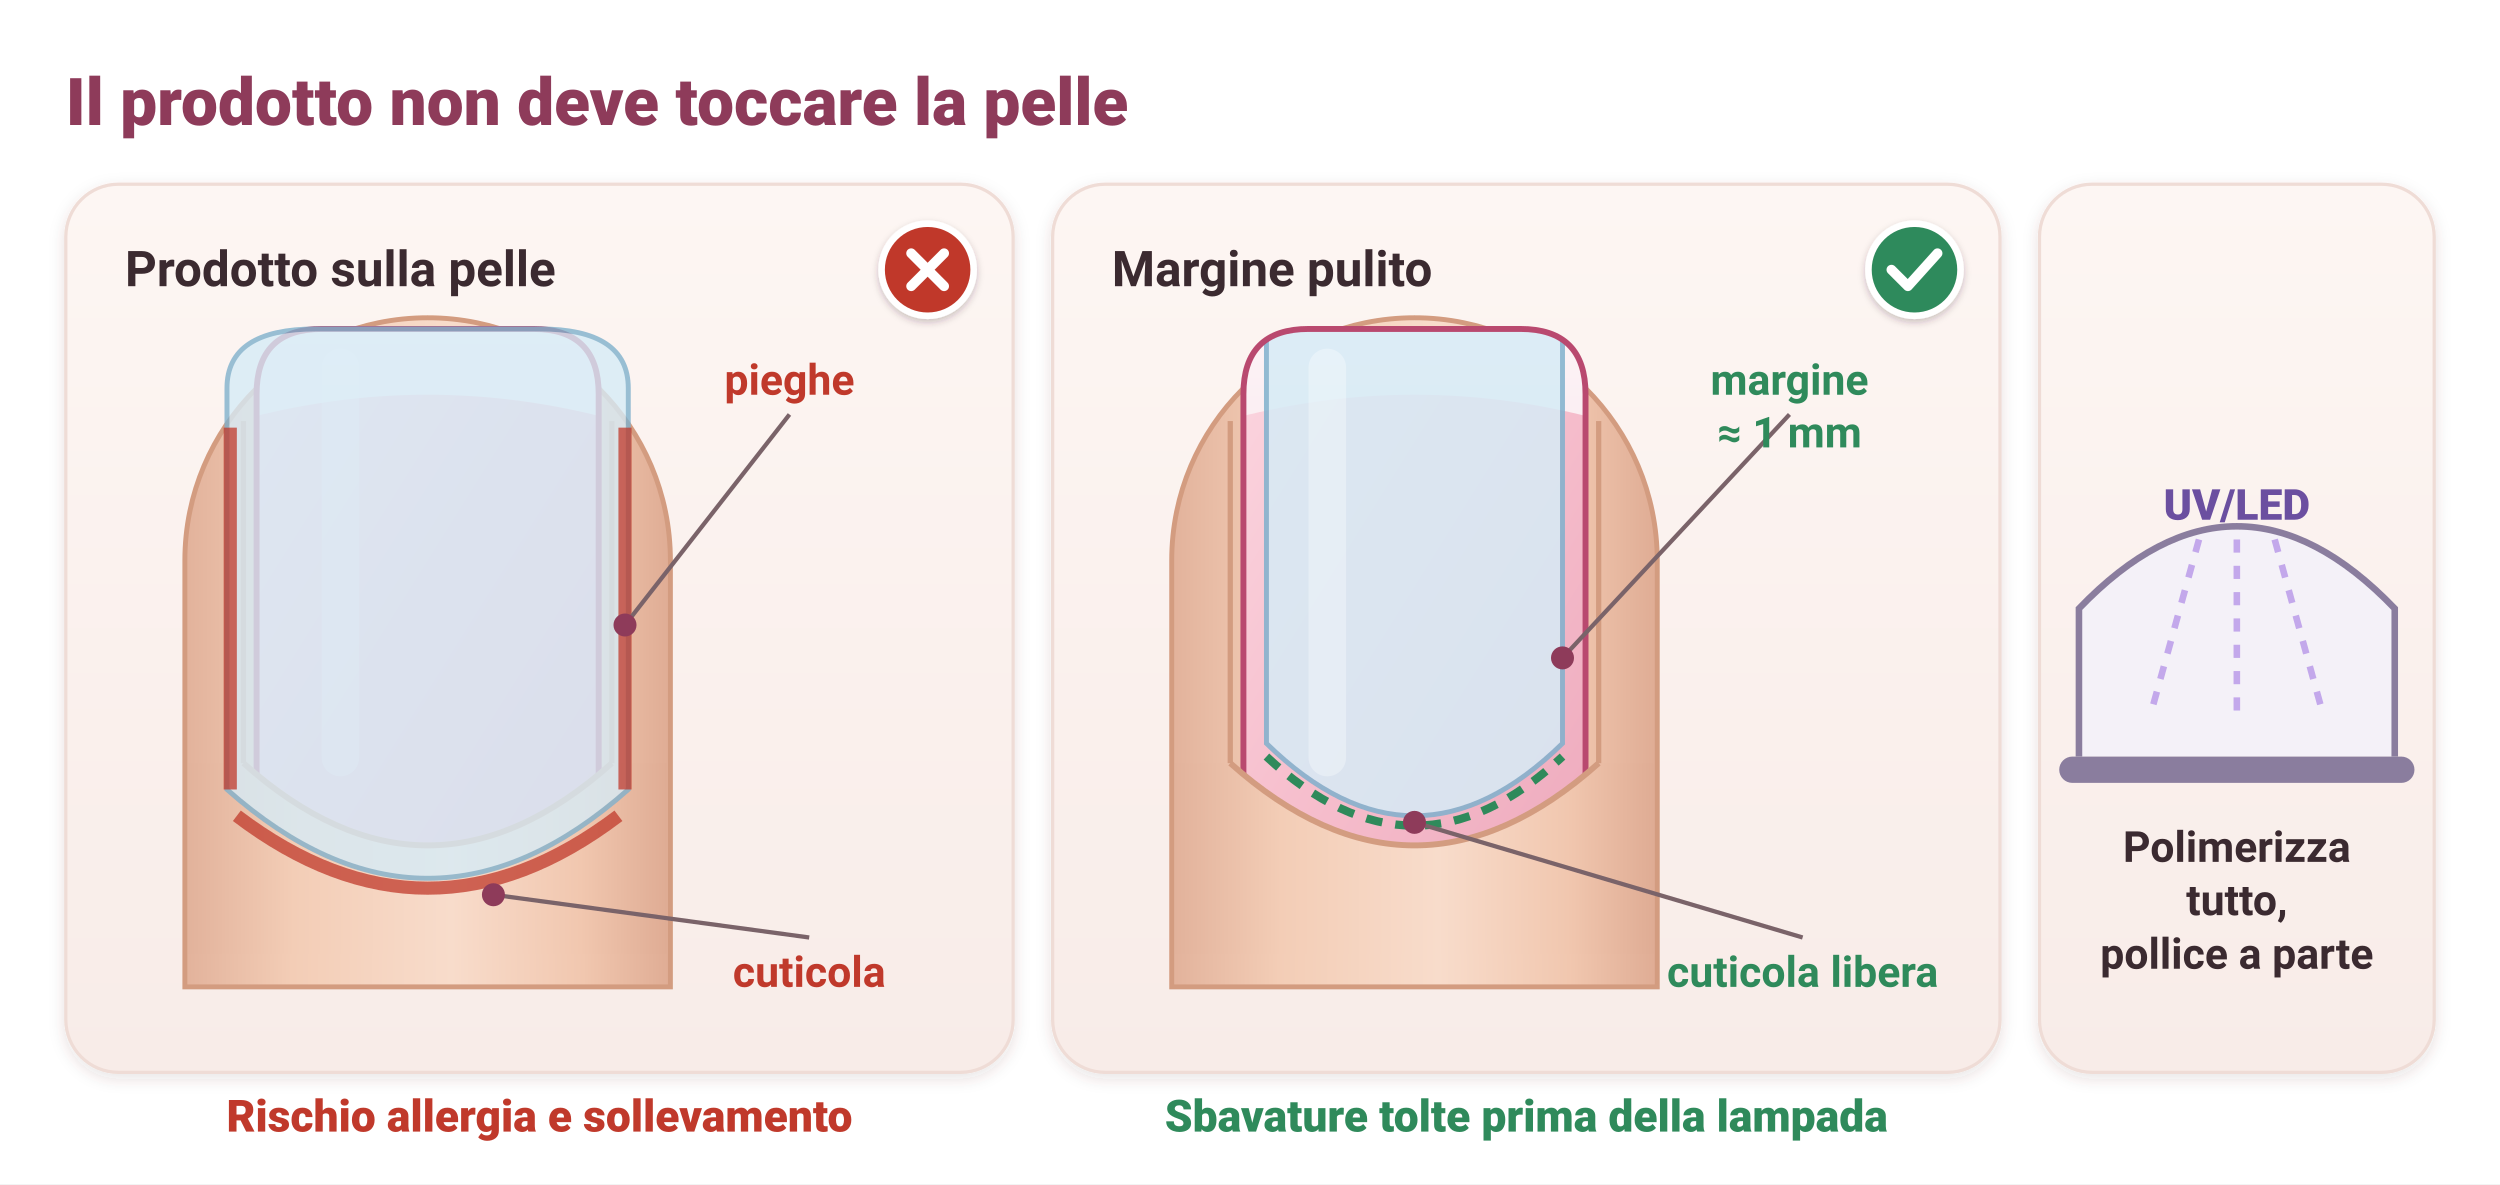
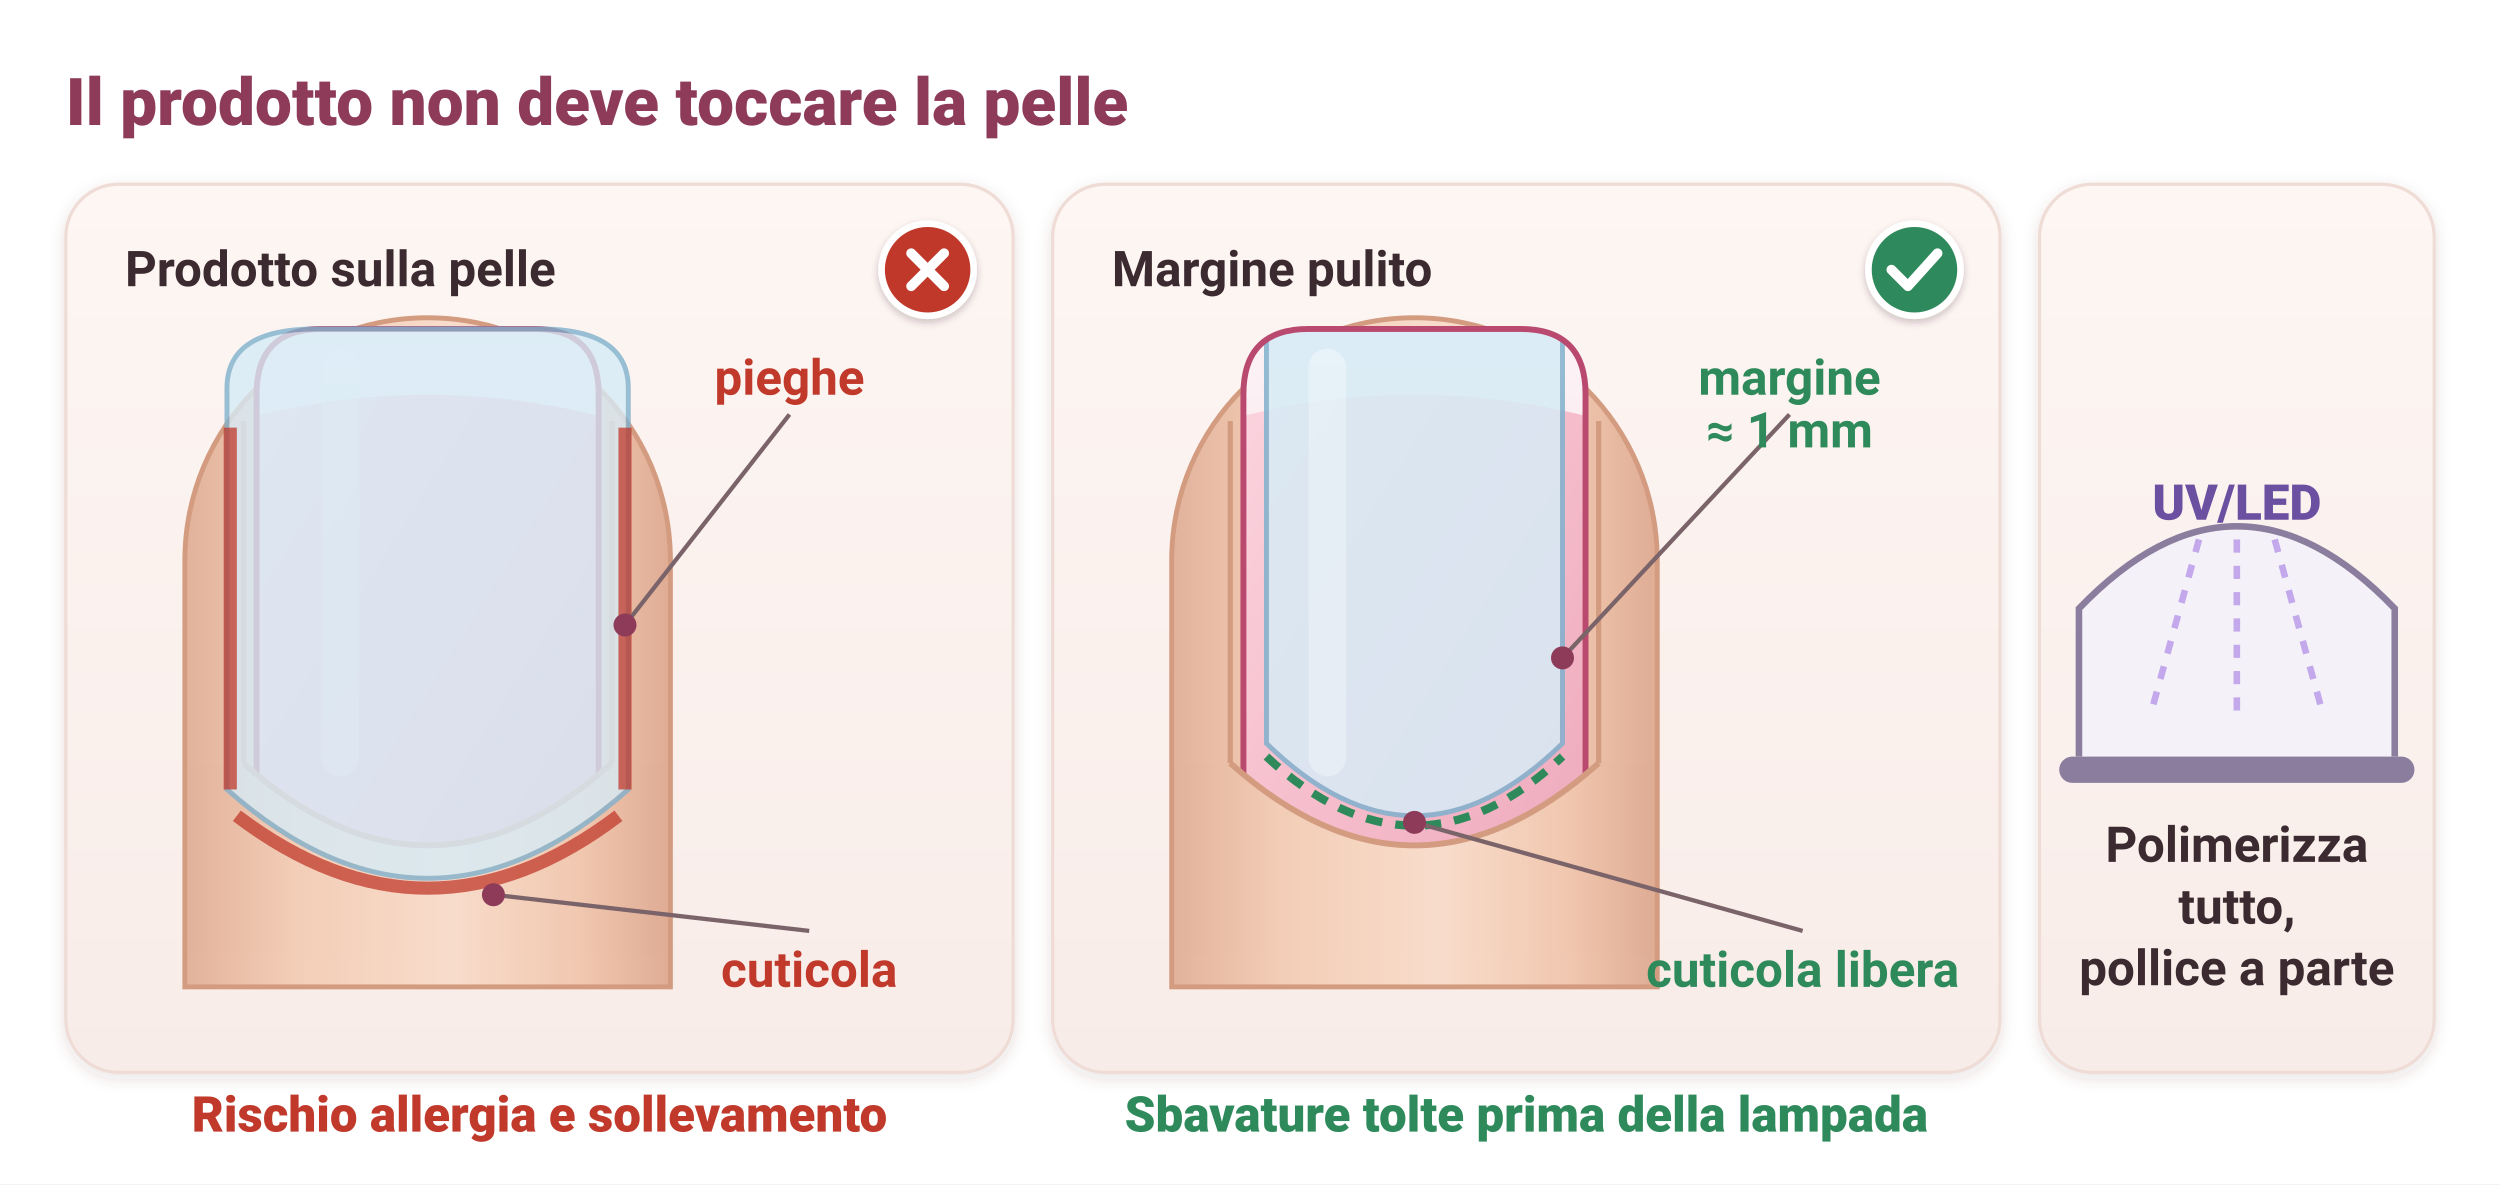
<svg xmlns="http://www.w3.org/2000/svg" viewBox="0 0 760 360" width="760" height="360" font-family="system-ui, -apple-system, 'Segoe UI', Roboto, Arial, sans-serif" role="img">
  <rect width="100%" height="100%" fill="#ffffff" />
  <defs>
    <linearGradient id="nxSkin" x1="0" y1="0" x2="1" y2="0">
      <stop offset="0" stop-color="#e2b29b" />
      <stop offset=".22" stop-color="#f3cdb6" />
      <stop offset=".55" stop-color="#f8dccb" />
      <stop offset=".82" stop-color="#f1c7af" />
      <stop offset="1" stop-color="#dfac94" />
    </linearGradient>
    <linearGradient id="nxNail" x1="0" y1="0" x2="1" y2="1">
      <stop offset="0" stop-color="#fbd6e0" />
      <stop offset=".45" stop-color="#f7c1cf" />
      <stop offset="1" stop-color="#eeaabd" />
    </linearGradient>
    <linearGradient id="nxFree" x1="0" y1="0" x2="0" y2="1">
      <stop offset="0" stop-color="#ffffff" />
      <stop offset="1" stop-color="#fbeef2" />
    </linearGradient>
    <linearGradient id="nxPanel" x1="0" y1="0" x2="0" y2="1">
      <stop offset="0" stop-color="#fdf6f3" />
      <stop offset="1" stop-color="#f8ece8" />
    </linearGradient>
    <filter id="nxSh" x="-5%" y="-5%" width="110%" height="115%">
      <feDropShadow dx="0" dy="1.5" stdDeviation="2.2" flood-color="#5a2a3a" flood-opacity=".13" />
    </filter>
    <filter id="nxShS" x="-20%" y="-20%" width="140%" height="150%">
      <feDropShadow dx="0" dy="1" stdDeviation="1.2" flood-color="#3b2a30" flood-opacity=".25" />
    </filter>
  </defs>
  <text x="20.0" y="38.0" font-size="20" text-anchor="start" font-weight="800" fill="#8e3b5a">Il prodotto non deve toccare la pelle</text>
  <rect x="20.0" y="56.0" width="288.0" height="270.0" rx="16" fill="url(#nxPanel)" stroke="#efdcd6" stroke-width="1" filter="url(#nxSh)" />
  <text x="38.0" y="87.0" font-size="15" text-anchor="start" font-weight="700" fill="#3b2a30">Prodotto sulla pelle</text>
  <circle cx="282.0" cy="82.0" r="14" fill="#c0392b" stroke="#fff" stroke-width="2" filter="url(#nxShS)" />
  <path d="M277.0,77.0 l10,10 M287.0,77.0 l-10,10" stroke="#fff" stroke-width="3" stroke-linecap="round" />
  <path d="M56.2,300.0 L56.2,170.4 A73.8,73.8 0 0 1 203.8,170.4 L203.8,300.0 Z" fill="url(#nxSkin)" stroke="#d39c80" stroke-width="1.5" />
  <defs>
-     <clipPath id="c72">
+     <clipPath id="c73">
      <path d="M78.0,266.0 L182.0,266.0 L182.0,120.0 L182.0,119.8 Q182.0,100.0 162.2,100.0 L97.8,100.0 Q78.0,100.0 78.0,119.8 L78.0,120.0 Z" />
    </clipPath>
  </defs>
  <path d="M78.0,266.0 L182.0,266.0 L182.0,120.0 L182.0,119.8 Q182.0,100.0 162.2,100.0 L97.8,100.0 Q78.0,100.0 78.0,119.8 L78.0,120.0 Z" fill="url(#nxNail)" />
-   <path d="M72.0,128.0 Q130.0,112.0 188.0,128.0 L188.0,40.0 L72.0,40.0 Z" fill="url(#nxFree)" clip-path="url(#c72)" />
-   <rect x="97.8" y="106.0" width="11.4" height="130.0" rx="5.7" fill="#fff" opacity=".32" clip-path="url(#c72)" />
+   <path d="M72.0,128.0 Q130.0,112.0 188.0,128.0 L188.0,40.0 L72.0,40.0 Z" fill="url(#nxFree)" clip-path="url(#c73)" />
+   <rect x="97.8" y="106.0" width="11.4" height="130.0" rx="5.7" fill="#fff" opacity=".32" clip-path="url(#c73)" />
  <path d="M78.0,266.0 L182.0,266.0 L182.0,120.0 L182.0,119.8 Q182.0,100.0 162.2,100.0 L97.8,100.0 Q78.0,100.0 78.0,119.8 L78.0,120.0 Z" fill="none" stroke="#b9496f" stroke-width="1.8" />
  <path d="M57.2,232.0 L74.0,232.0 Q130.0,282.0 186.0,232.0 L202.8,232.0 L202.8,290.0 L57.2,290.0 Z" fill="url(#nxSkin)" />
  <path d="M74.0,232.0 Q130.0,282.0 186.0,232.0" fill="none" stroke="#d39c80" stroke-width="1.8" />
  <path d="M74.0,232.0 L74.0,128.0" stroke="#d39c80" stroke-width="1.6" />
  <path d="M186.0,232.0 L186.0,128.0" stroke="#d39c80" stroke-width="1.6" />
  <path d="M69.0,240.0 L69.0,118.0 Q69.0,100.0 96.0,100.0 L164.0,100.0 Q191.0,100.0 191.0,118.0 L191.0,240.0 Q130.0,294.0 69.0,240.0 Z" fill="#d6ebf6" opacity=".8" stroke="#7fb0cc" stroke-width="1.5" />
  <path d="M72.0,248.0 Q130.0,292.0 188.0,248.0" fill="none" stroke="#c0392b" stroke-width="4" opacity=".75" />
  <line x1="70.0" y1="130.0" x2="70.0" y2="240.0" stroke="#c0392b" stroke-width="4" opacity=".75" />
  <line x1="190.0" y1="130.0" x2="190.0" y2="240.0" stroke="#c0392b" stroke-width="4" opacity=".75" />
  <line x1="190.0" y1="190.0" x2="240.0" y2="126.0" stroke="#7a6369" stroke-width="1.3" />
  <circle cx="190.0" cy="190.0" r="3.5" fill="#8e3b5a" />
-   <text x="240.0" y="120.0" font-size="13" text-anchor="middle" font-weight="700" fill="#c0392b">pieghe</text>
-   <line x1="150.0" y1="272.0" x2="246.0" y2="285.0" stroke="#7a6369" stroke-width="1.3" />
+   <text x="240.0" y="120.0" font-size="15" text-anchor="middle" font-weight="700" fill="#c0392b">pieghe</text>
+   <line x1="150.0" y1="272.0" x2="246.0" y2="283.0" stroke="#7a6369" stroke-width="1.3" />
  <circle cx="150.0" cy="272.0" r="3.5" fill="#8e3b5a" />
-   <text x="246.0" y="300.0" font-size="13" text-anchor="middle" font-weight="700" fill="#c0392b">cuticola</text>
-   <text x="164.0" y="344.0" font-size="13.5" text-anchor="middle" font-weight="800" fill="#c0392b">Rischio allergia e sollevamento</text>
+   <text x="246.0" y="300.0" font-size="15" text-anchor="middle" font-weight="700" fill="#c0392b">cuticola</text>
+   <text x="164.0" y="344.0" font-size="15" text-anchor="middle" font-weight="800" fill="#c0392b">Rischio allergia e sollevamento</text>
  <rect x="320.0" y="56.0" width="288.0" height="270.0" rx="16" fill="url(#nxPanel)" stroke="#efdcd6" stroke-width="1" filter="url(#nxSh)" />
  <text x="338.0" y="87.0" font-size="15" text-anchor="start" font-weight="700" fill="#3b2a30">Margine pulito</text>
  <circle cx="582.0" cy="82.0" r="14" fill="#2f8a5b" stroke="#fff" stroke-width="2" filter="url(#nxShS)" />
  <path d="M575.0,82.0 l5,5 l9,-10" stroke="#fff" stroke-width="3" fill="none" stroke-linecap="round" stroke-linejoin="round" />
  <path d="M356.2,300.0 L356.2,170.4 A73.8,73.8 0 0 1 503.8,170.4 L503.8,300.0 Z" fill="url(#nxSkin)" stroke="#d39c80" stroke-width="1.5" />
  <defs>
-     <clipPath id="c73">
+     <clipPath id="c74">
      <path d="M378.0,266.0 L482.0,266.0 L482.0,120.0 L482.0,119.8 Q482.0,100.0 462.2,100.0 L397.8,100.0 Q378.0,100.0 378.0,119.8 L378.0,120.0 Z" />
    </clipPath>
  </defs>
  <path d="M378.0,266.0 L482.0,266.0 L482.0,120.0 L482.0,119.8 Q482.0,100.0 462.2,100.0 L397.8,100.0 Q378.0,100.0 378.0,119.8 L378.0,120.0 Z" fill="url(#nxNail)" />
-   <path d="M372.0,128.0 Q430.0,112.0 488.0,128.0 L488.0,40.0 L372.0,40.0 Z" fill="url(#nxFree)" clip-path="url(#c73)" />
-   <path d="M385.0,-200 L385.0,226.0 Q430.0,270.0 475.0,226.0 L475.0,-200 Z" fill="#d6ebf6" opacity=".85" stroke="#7fb0cc" stroke-width="1.5" clip-path="url(#c73)" />
-   <rect x="397.8" y="106.0" width="11.4" height="130.0" rx="5.7" fill="#fff" opacity=".32" clip-path="url(#c73)" />
+   <path d="M372.0,128.0 Q430.0,112.0 488.0,128.0 L488.0,40.0 L372.0,40.0 Z" fill="url(#nxFree)" clip-path="url(#c74)" />
+   <path d="M385.0,-200 L385.0,226.0 Q430.0,270.0 475.0,226.0 L475.0,-200 Z" fill="#d6ebf6" opacity=".85" stroke="#7fb0cc" stroke-width="1.5" clip-path="url(#c74)" />
+   <rect x="397.8" y="106.0" width="11.4" height="130.0" rx="5.7" fill="#fff" opacity=".32" clip-path="url(#c74)" />
  <path d="M378.0,266.0 L482.0,266.0 L482.0,120.0 L482.0,119.8 Q482.0,100.0 462.2,100.0 L397.8,100.0 Q378.0,100.0 378.0,119.8 L378.0,120.0 Z" fill="none" stroke="#b9496f" stroke-width="1.8" />
  <path d="M357.2,232.0 L374.0,232.0 Q430.0,282.0 486.0,232.0 L502.8,232.0 L502.8,290.0 L357.2,290.0 Z" fill="url(#nxSkin)" />
  <path d="M374.0,232.0 Q430.0,282.0 486.0,232.0" fill="none" stroke="#d39c80" stroke-width="1.8" />
  <path d="M374.0,232.0 L374.0,128.0" stroke="#d39c80" stroke-width="1.6" />
  <path d="M486.0,232.0 L486.0,128.0" stroke="#d39c80" stroke-width="1.6" />
  <path d="M385.0,230.0 Q430.0,272.0 475.0,230.0" fill="none" stroke="#2f8a5b" stroke-width="2.5" stroke-dasharray="5 4" />
  <line x1="475.0" y1="200.0" x2="544.0" y2="126.0" stroke="#7a6369" stroke-width="1.3" />
  <circle cx="475.0" cy="200.0" r="3.5" fill="#8e3b5a" />
-   <text x="544.0" y="120.0" font-size="13" text-anchor="middle" font-weight="700" fill="#2f8a5b">margine</text>
-   <text x="544.0" y="136.0" font-size="13" text-anchor="middle" font-weight="700" fill="#2f8a5b">≈ 1 mm</text>
-   <line x1="430.0" y1="250.0" x2="548.0" y2="285.0" stroke="#7a6369" stroke-width="1.3" />
+   <text x="544.0" y="120.0" font-size="15" text-anchor="middle" font-weight="700" fill="#2f8a5b">margine</text>
+   <text x="544.0" y="136.0" font-size="15" text-anchor="middle" font-weight="700" fill="#2f8a5b">≈ 1 mm</text>
+   <line x1="430.0" y1="250.0" x2="548.0" y2="283.0" stroke="#7a6369" stroke-width="1.3" />
  <circle cx="430.0" cy="250.0" r="3.5" fill="#8e3b5a" />
-   <text x="548.0" y="300.0" font-size="13" text-anchor="middle" font-weight="700" fill="#2f8a5b">cuticola libera</text>
-   <text x="464.0" y="344.0" font-size="13.5" text-anchor="middle" font-weight="800" fill="#2f8a5b">Sbavature tolte prima della lampada</text>
+   <text x="548.0" y="300.0" font-size="15" text-anchor="middle" font-weight="700" fill="#2f8a5b">cuticola libera</text>
+   <text x="464.0" y="344.0" font-size="15" text-anchor="middle" font-weight="800" fill="#2f8a5b">Sbavature tolte prima della lampada</text>
  <rect x="620.0" y="56.0" width="120.0" height="270.0" rx="16" fill="url(#nxPanel)" stroke="#efdcd6" stroke-width="1" filter="url(#nxSh)" />
  <path d="M632.0,230.0 L632.0,185.0 Q680.0,135.0 728.0,185.0 L728.0,230.0" fill="#f4f1f8" stroke="#8a7d9e" stroke-width="2" />
  <line x1="668.5" y1="164.0" x2="654.1" y2="216.0" stroke="#9a6be0" stroke-width="2" opacity=".55" stroke-dasharray="4 4" />
  <line x1="680.0" y1="164.0" x2="680.0" y2="216.0" stroke="#9a6be0" stroke-width="2" opacity=".55" stroke-dasharray="4 4" />
  <line x1="691.5" y1="164.0" x2="705.9" y2="216.0" stroke="#9a6be0" stroke-width="2" opacity=".55" stroke-dasharray="4 4" />
  <rect x="626.0" y="230.0" width="108.0" height="8" rx="4" fill="#8a7d9e" />
-   <text x="680.0" y="158.0" font-size="13" text-anchor="middle" font-weight="800" fill="#6b4fa0">UV/LED</text>
-   <text x="680.0" y="262.0" font-size="13" text-anchor="middle" font-weight="700" fill="#3b2a30">Polimerizza</text>
-   <text x="680.0" y="278.2" font-size="13" text-anchor="middle" font-weight="700" fill="#3b2a30">tutto,</text>
-   <text x="680.0" y="294.5" font-size="13" text-anchor="middle" font-weight="700" fill="#3b2a30">pollice a parte</text>
+   <text x="680.0" y="158.0" font-size="15" text-anchor="middle" font-weight="800" fill="#6b4fa0">UV/LED</text>
+   <text x="680.0" y="262.0" font-size="15" text-anchor="middle" font-weight="700" fill="#3b2a30">Polimerizza</text>
+   <text x="680.0" y="280.8" font-size="15" text-anchor="middle" font-weight="700" fill="#3b2a30">tutto,</text>
+   <text x="680.0" y="299.5" font-size="15" text-anchor="middle" font-weight="700" fill="#3b2a30">pollice a parte</text>
</svg>
